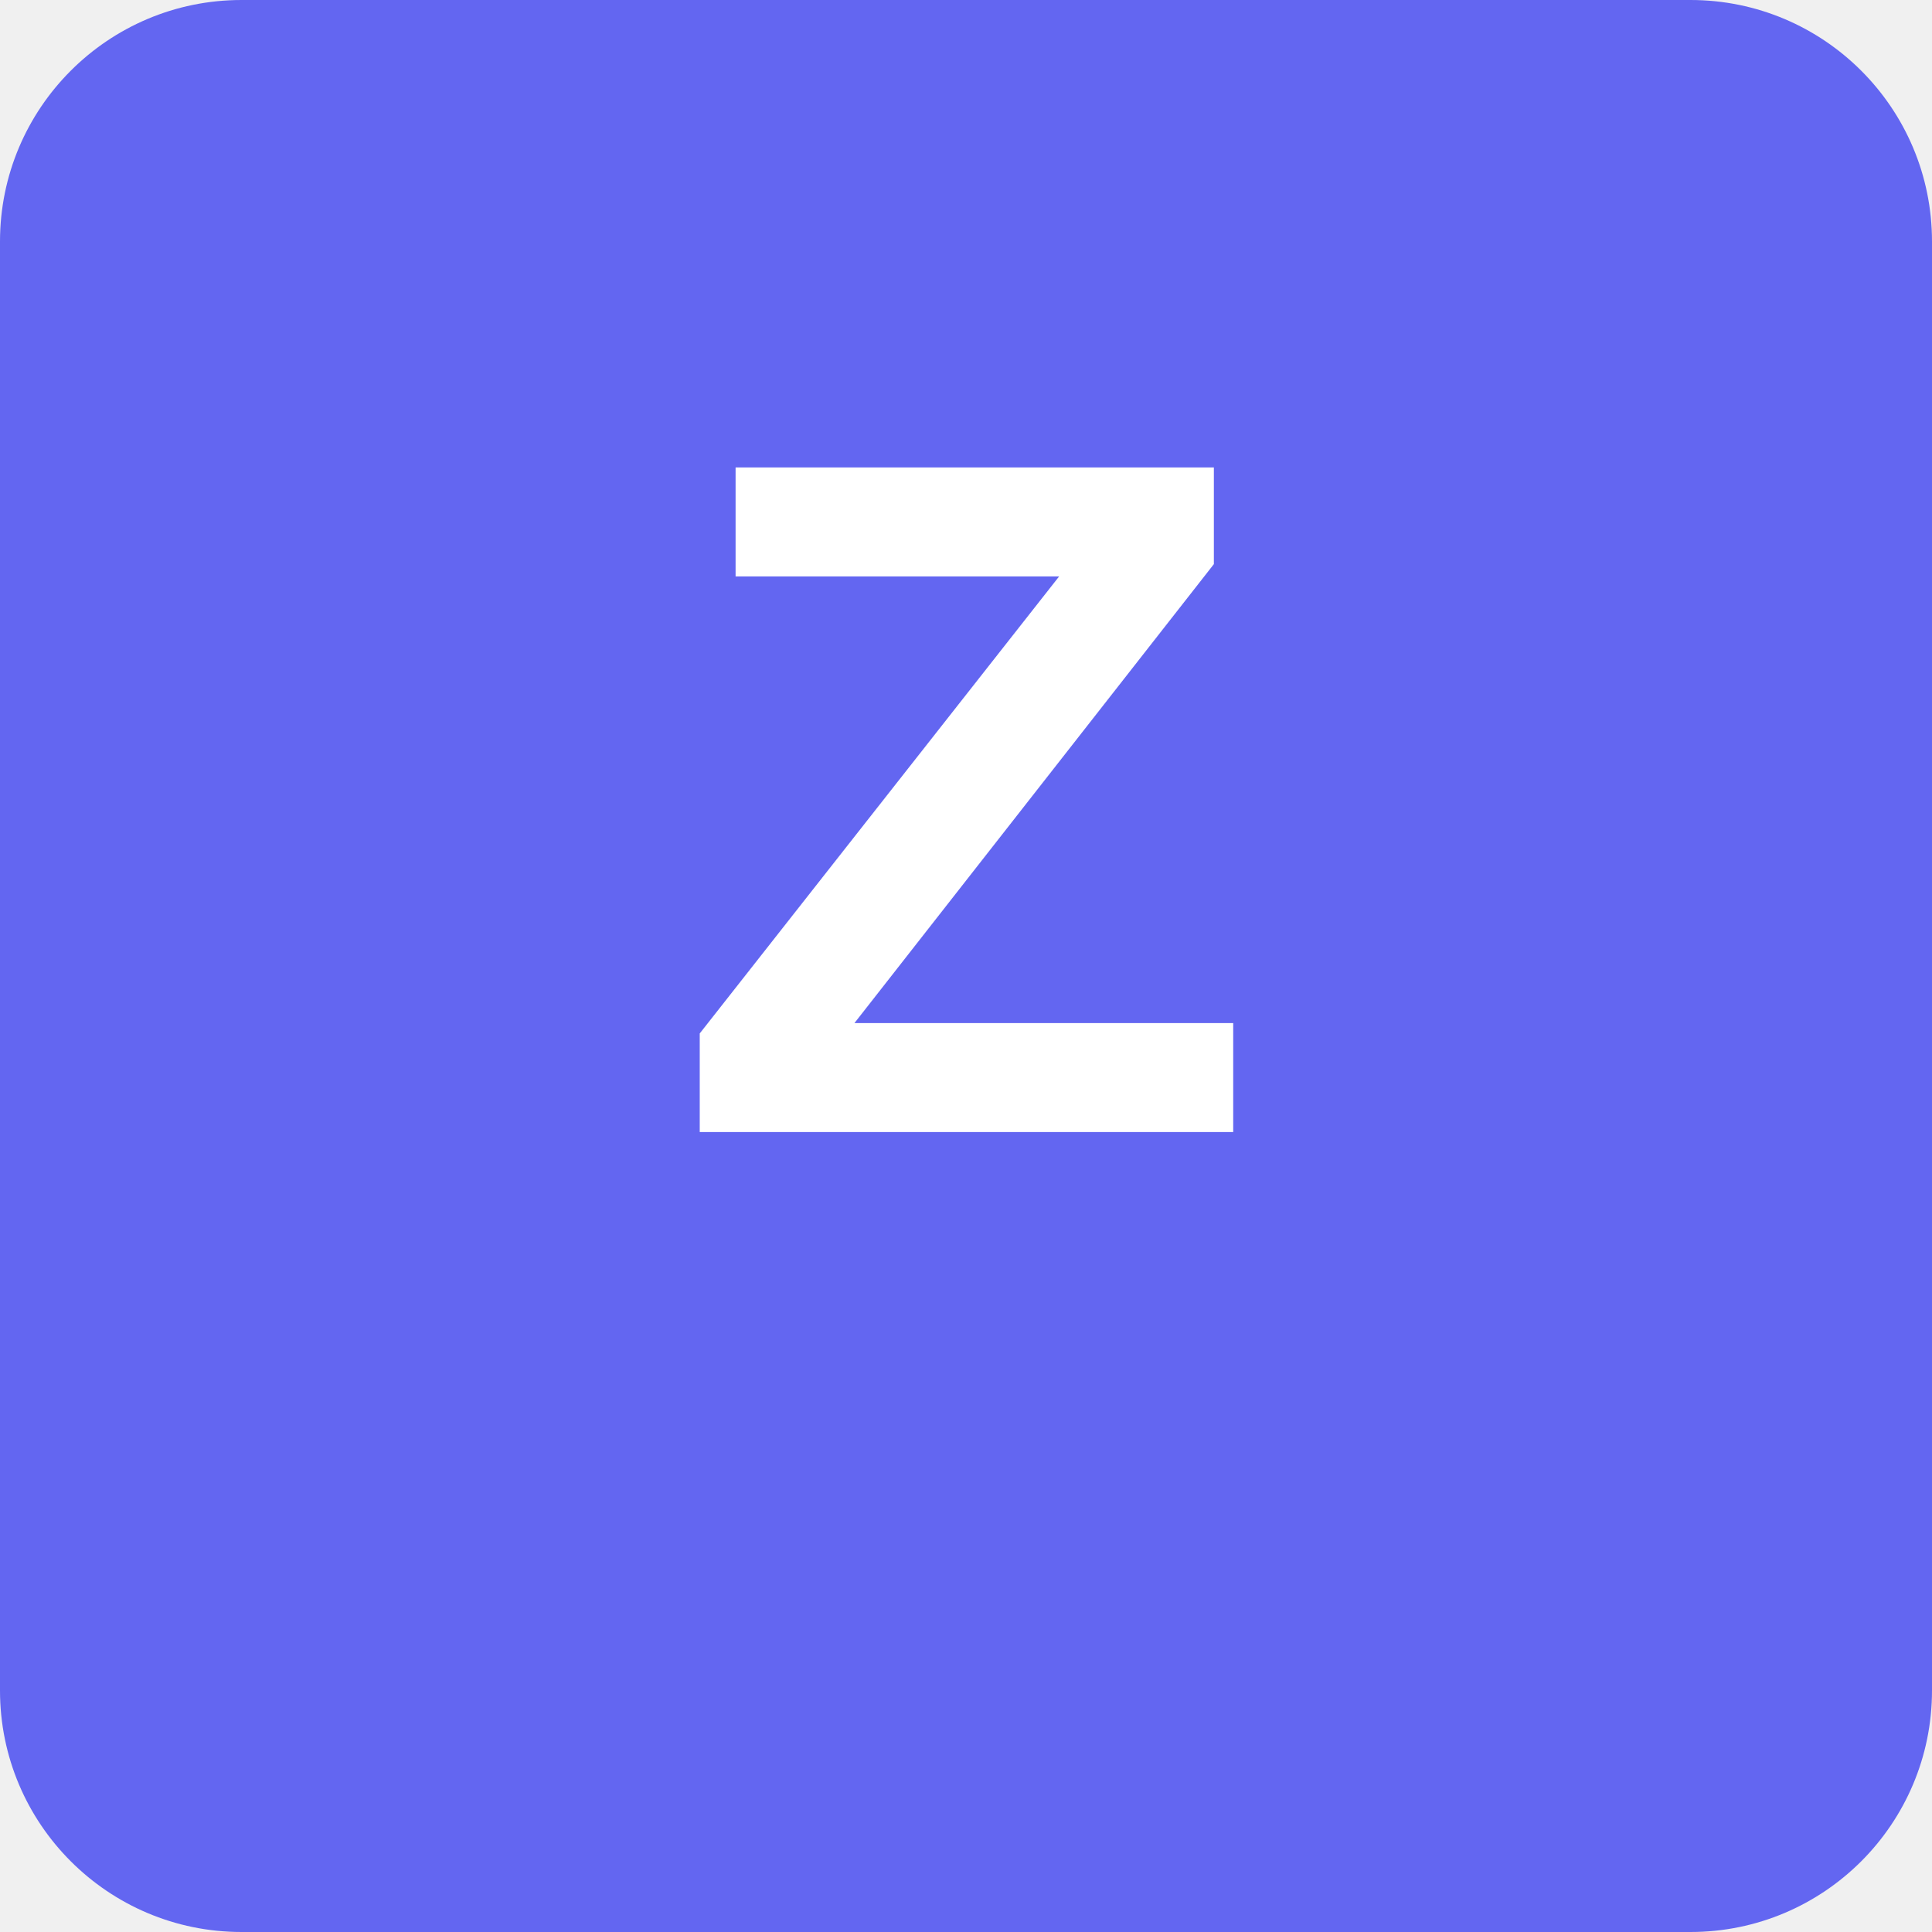
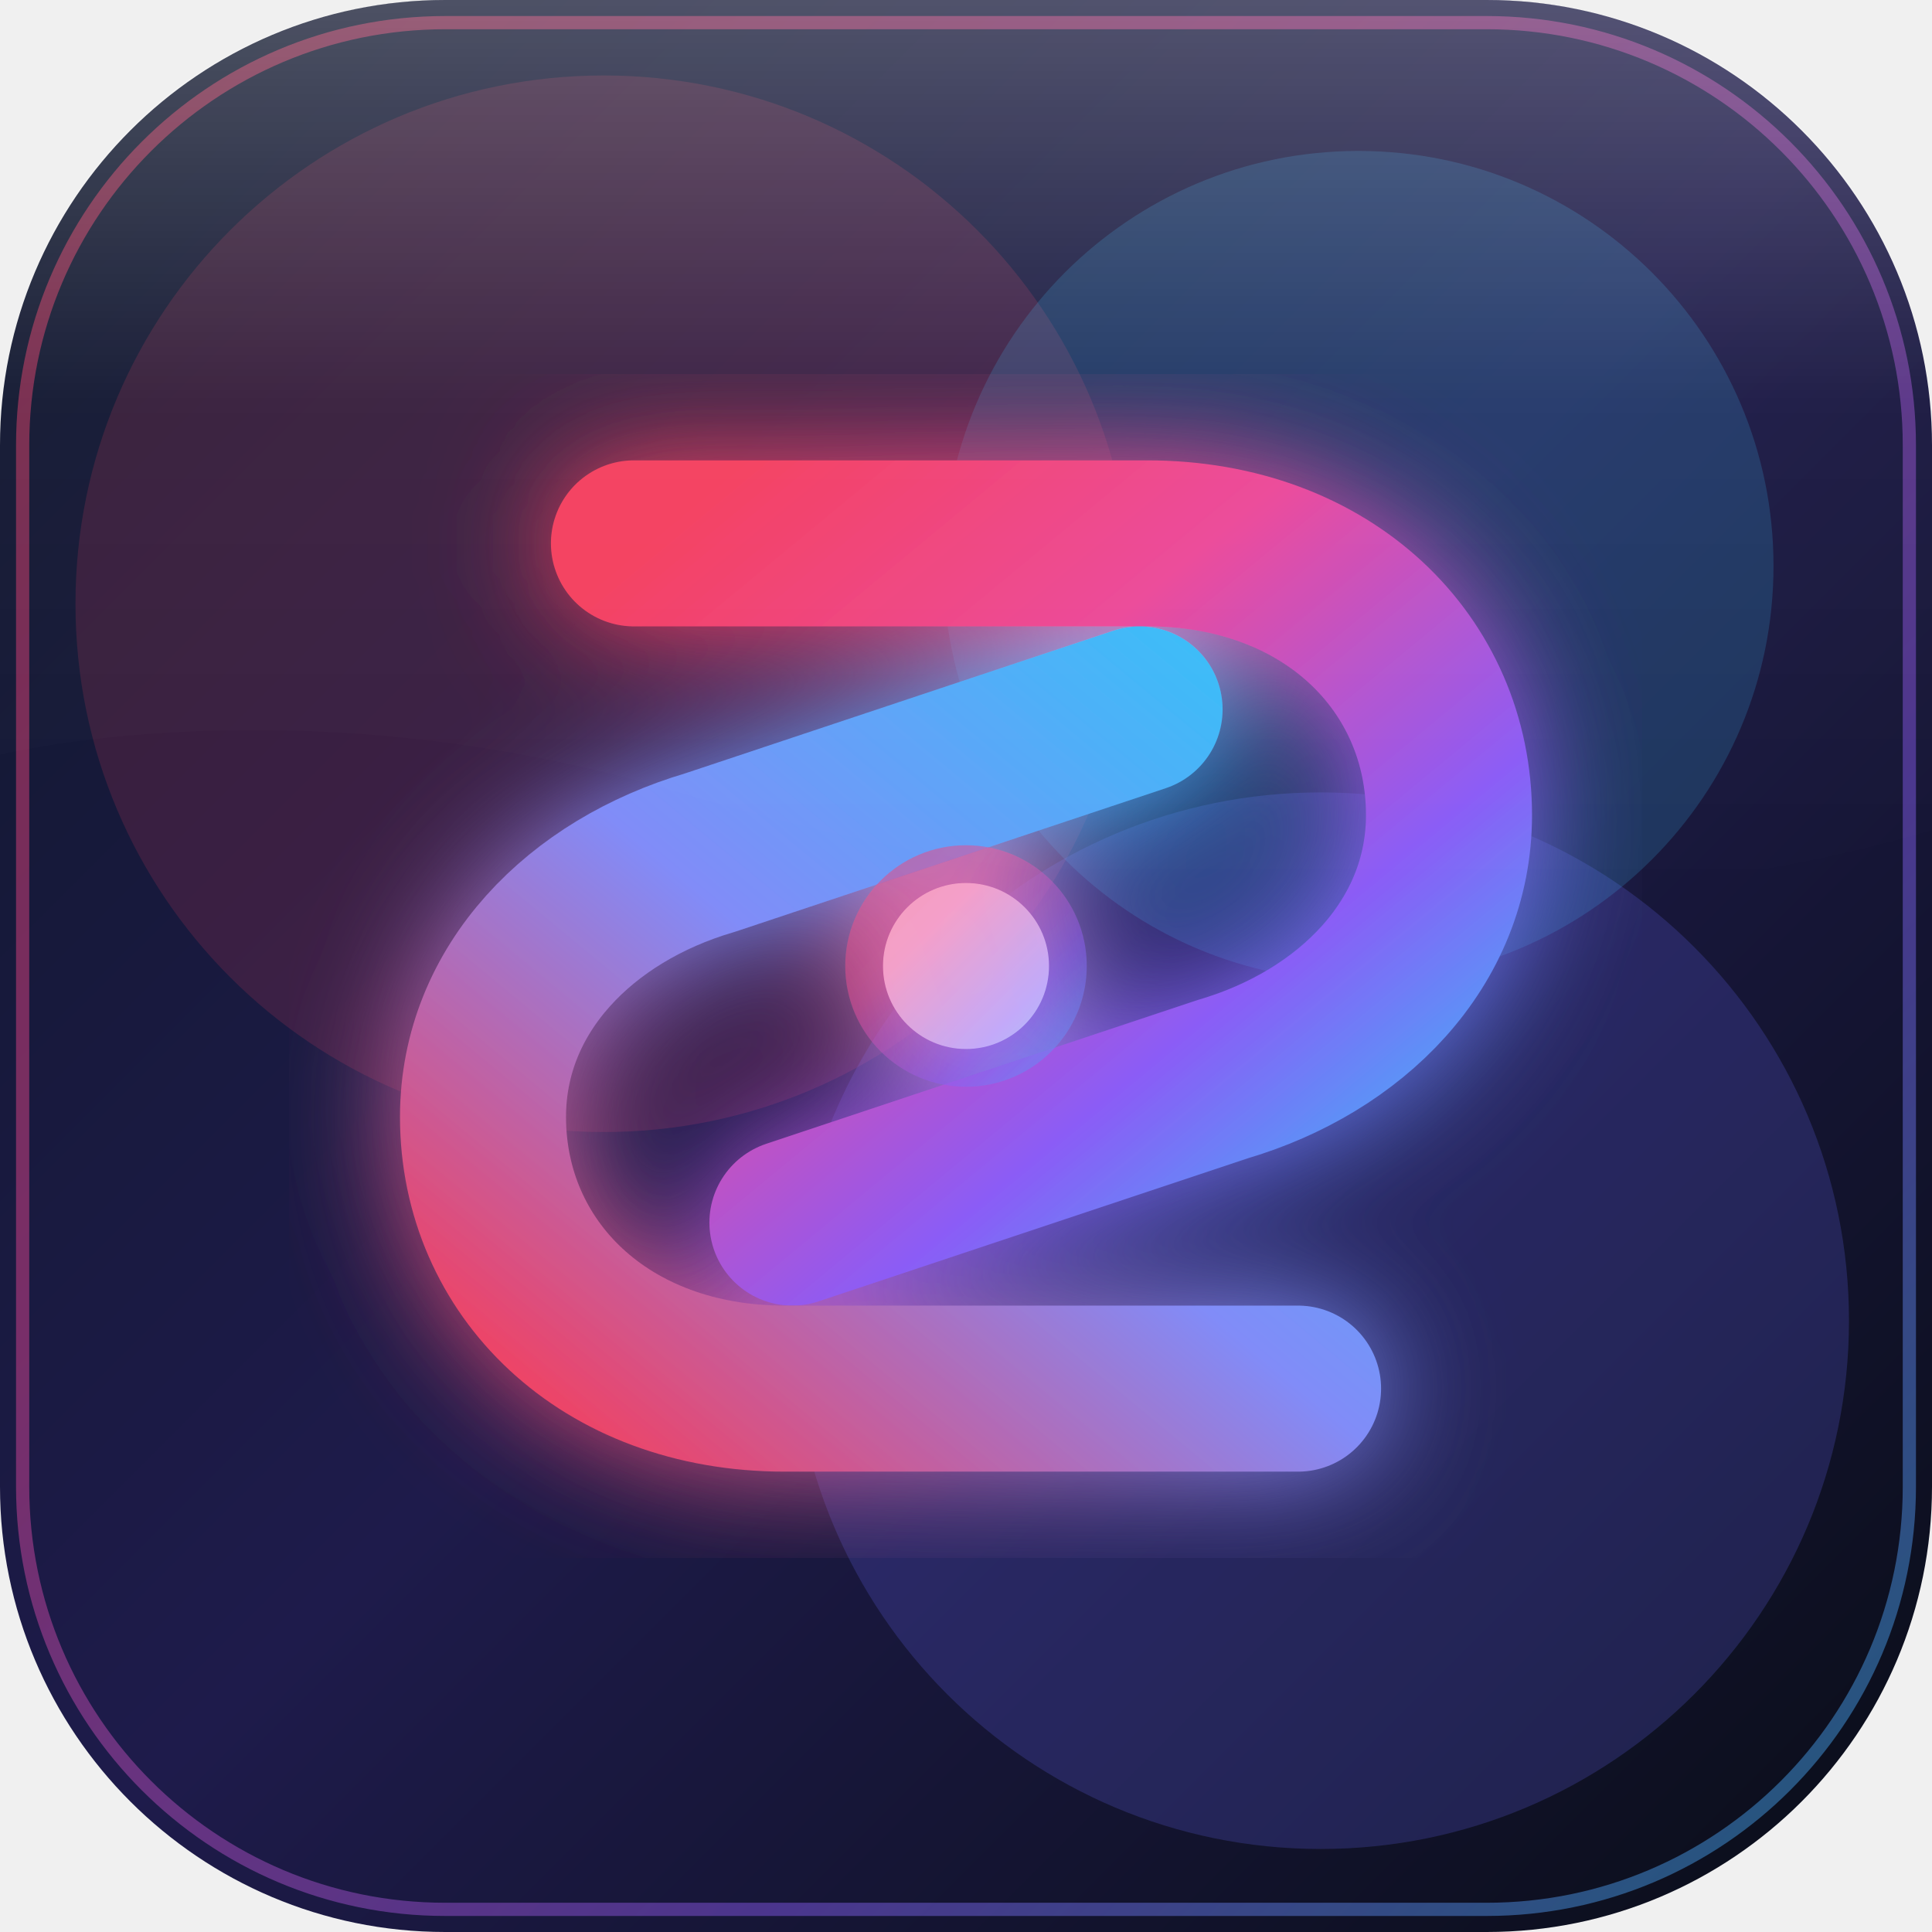
- <svg xmlns="http://www.w3.org/2000/svg" width="512" height="512" viewBox="0 0 512 512">
-   <rect width="512" height="512" rx="64" fill="#6366f1" />
-   <text x="256" y="300" text-anchor="middle" font-size="256" font-family="Arial, sans-serif" font-weight="bold" fill="white">Z</text>
+ <svg xmlns="http://www.w3.org/2000/svg" viewBox="0 0 512 512" width="100%" height="100%">
+   <defs>
+     <linearGradient id="zl-bg-grad" x1="0%" y1="0%" x2="100%" y2="100%">
+       <stop offset="0%" stop-color="#0f172a" />
+       <stop offset="50%" stop-color="#1e1b4b" />
+       <stop offset="100%" stop-color="#090d16" />
+     </linearGradient>
+     <linearGradient id="zl-main-grad" x1="0%" y1="0%" x2="100%" y2="100%">
+       <stop offset="0%" stop-color="#f43f5e" />
+       <stop offset="35%" stop-color="#ec4899" />
+       <stop offset="70%" stop-color="#8b5cf6" />
+       <stop offset="100%" stop-color="#38bdf8" />
+     </linearGradient>
+     <linearGradient id="zl-accent-grad" x1="100%" y1="0%" x2="0%" y2="100%">
+       <stop offset="0%" stop-color="#38bdf8" />
+       <stop offset="50%" stop-color="#818cf8" />
+       <stop offset="100%" stop-color="#f43f5e" />
+     </linearGradient>
+     <filter id="zl-glow" x="-20%" y="-20%" width="140%" height="140%">
+       <feGaussianBlur stdDeviation="16" result="blur" />
+       <feComposite in="SourceGraphic" in2="blur" operator="over" />
+     </filter>
+     <linearGradient id="zl-glass-reflect" x1="0%" y1="0%" x2="0%" y2="100%">
+       <stop offset="0%" stop-color="#ffffff" stop-opacity="0.25" />
+       <stop offset="45%" stop-color="#ffffff" stop-opacity="0.03" />
+       <stop offset="100%" stop-color="#ffffff" stop-opacity="0" />
+     </linearGradient>
+   </defs>
+   <rect width="512" height="512" rx="118" fill="url(#zl-bg-grad)" />
+   <rect x="6" y="6" width="500" height="500" rx="112" fill="none" stroke="url(#zl-main-grad)" stroke-width="3.5" stroke-opacity="0.45" />
+   <circle cx="160" cy="160" r="140" fill="#f43f5e" opacity="0.16" />
+   <circle cx="350" cy="350" r="140" fill="#6366f1" opacity="0.22" />
+   <circle cx="360" cy="150" r="110" fill="#38bdf8" opacity="0.18" />
+   <g filter="url(#zl-glow)">
+     <path d="M168 144 H304 C352 144 384 176 384 216 C384 250 358 276 324 286 L210 324" fill="none" stroke="url(#zl-main-grad)" stroke-width="44" stroke-linecap="round" stroke-linejoin="round" />
+     <path d="M344 368 H208 C160 368 128 336 128 296 C128 262 154 236 188 226 L302 188" fill="none" stroke="url(#zl-accent-grad)" stroke-width="44" stroke-linecap="round" stroke-linejoin="round" />
+     <circle cx="256" cy="256" r="22" fill="#ffffff" opacity="0.95" />
+     <circle cx="256" cy="256" r="32" fill="url(#zl-main-grad)" opacity="0.5" />
+   </g>
+   <path d="M0 118 C0 52 52 0 118 0 H394 C460 0 512 52 512 118 V220 C410 250 280 240 180 210 C80 180 0 200 0 200 Z" fill="url(#zl-glass-reflect)" />
</svg>
